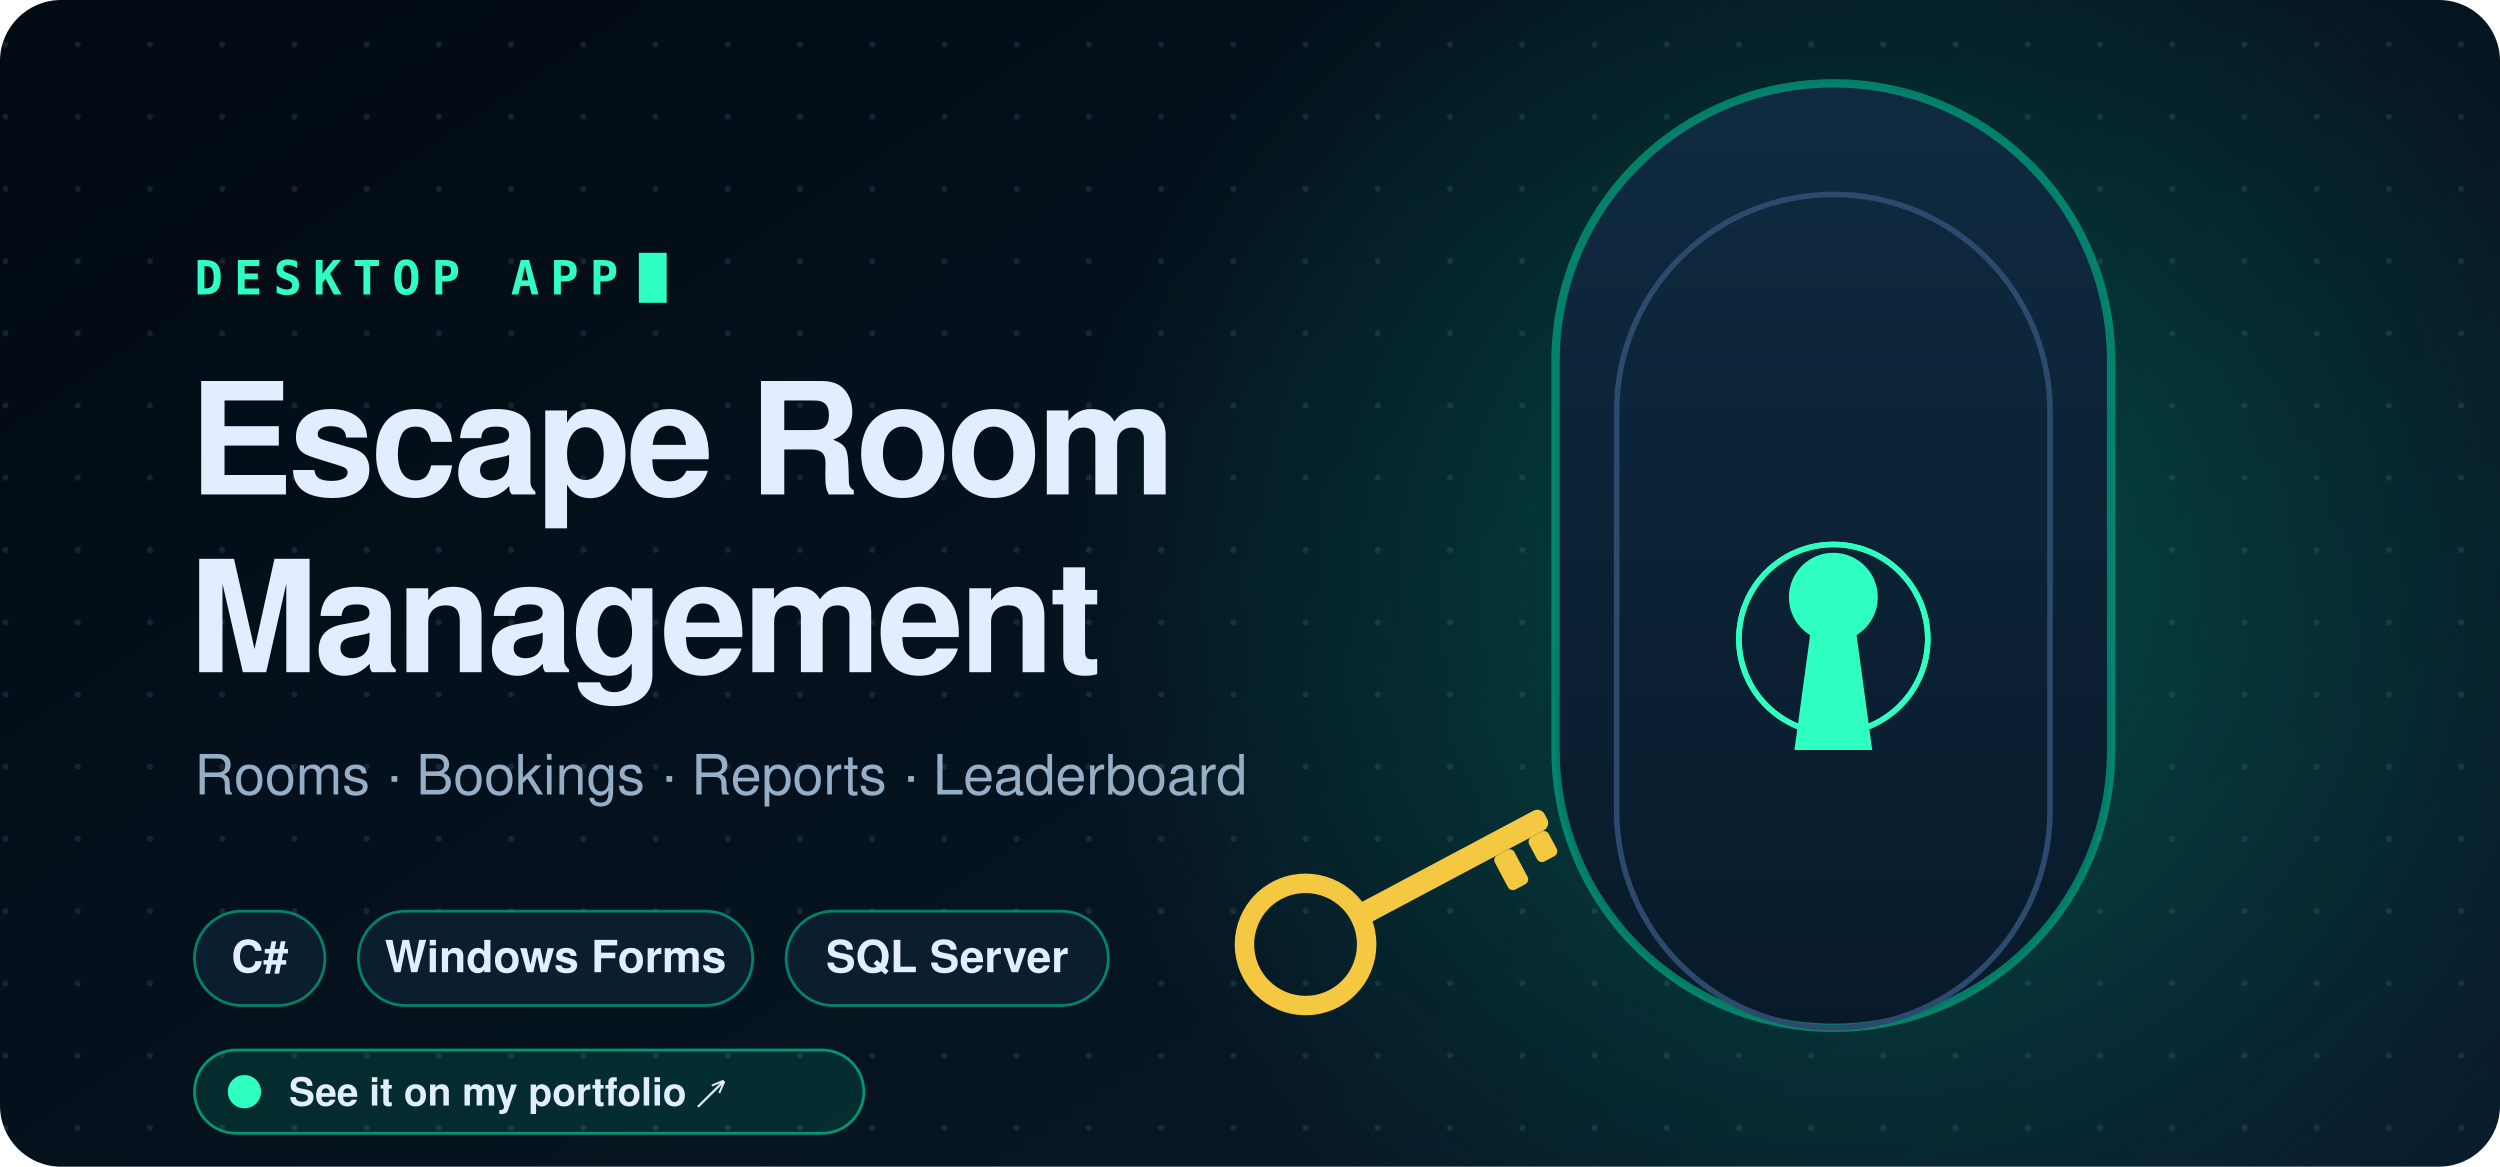
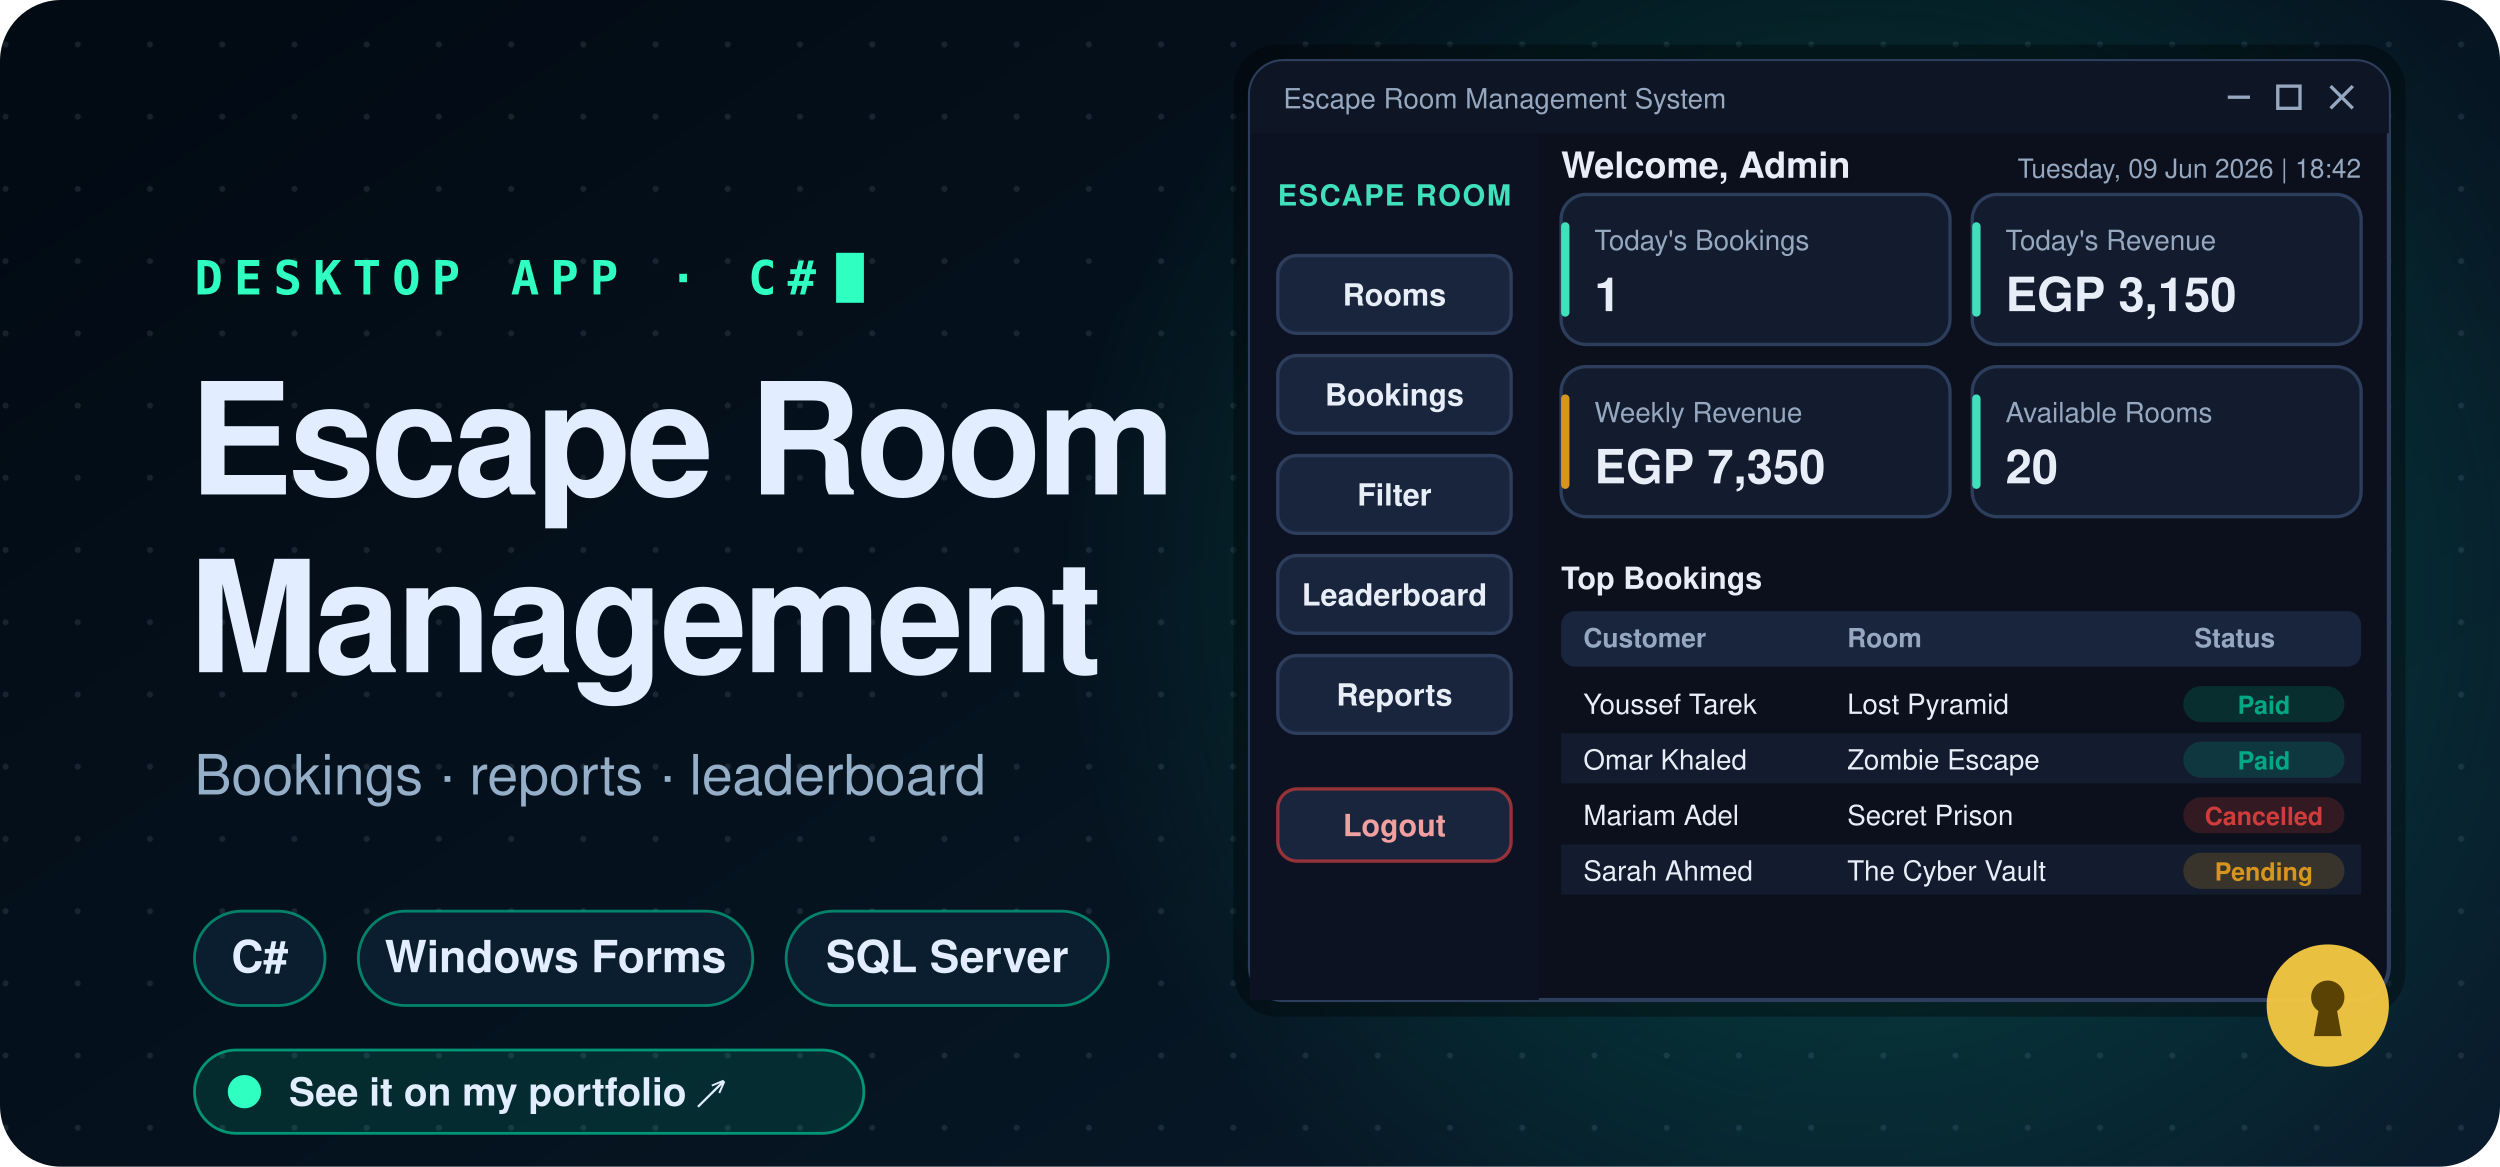
<svg xmlns="http://www.w3.org/2000/svg" viewBox="0 90 900 420" width="900" height="420" role="img" aria-labelledby="t">
  <style>
.up{transform-box:fill-box;transform-origin:50% 100%;animation:up 7s cubic-bezier(.2,.8,.2,1) infinite both}
.grow{transform-box:fill-box;transform-origin:0 50%;animation:grow 7s cubic-bezier(.2,.8,.2,1) infinite both}
.in{animation:in 7s ease infinite both}
.pop{transform-box:fill-box;transform-origin:50% 50%;animation:pop 7s cubic-bezier(.3,1.4,.5,1) infinite both}
.ring{transform-box:fill-box;transform-origin:50% 50%;animation:ring 2.4s ease-out infinite}
.bob{animation:bob 3.2s ease-in-out infinite alternate}
.flow{stroke-dasharray:8 9;animation:flow 1s linear infinite}
.caret{animation:blink 1.1s steps(1) infinite}
.breathe{transform-box:fill-box;transform-origin:50% 50%;animation:breathe 6s ease-in-out infinite alternate}
.sheen{animation:sheen 7s ease-in-out infinite}
@keyframes up{0%{transform:scaleY(0)}20%,90%{transform:scaleY(1)}100%{transform:scaleY(0)}}
@keyframes grow{0%{transform:scaleX(0)}20%,90%{transform:scaleX(1)}100%{transform:scaleX(0)}}
@keyframes in{0%{opacity:0;transform:translateY(10px)}12%,90%{opacity:1;transform:none}100%{opacity:0}}
@keyframes pop{0%{opacity:0;transform:scale(0)}10%,90%{opacity:1;transform:scale(1)}100%{opacity:0;transform:scale(.6)}}
@keyframes ring{0%{opacity:.8;transform:scale(1)}100%{opacity:0;transform:scale(2.6)}}
@keyframes bob{from{transform:translateY(-7px)}to{transform:translateY(7px)}}
@keyframes flow{to{stroke-dashoffset:-34}}
@keyframes blink{0%{opacity:1}50%{opacity:0}}
@keyframes breathe{from{transform:scale(.9);opacity:.75}to{transform:scale(1.08);opacity:1}}
@keyframes sheen{0%{transform:translateX(0)}30%,100%{transform:translateX(1500px)}}
@media (prefers-reduced-motion:reduce){*{animation:none!important}}
- </style>
+ .hov{opacity:0;animation:hov 7s ease-in-out infinite both}@keyframes hov{0%{opacity:0}4%,16%{opacity:1}22%,100%{opacity:0}}.tick{animation:blink 1s steps(1) infinite}</style>
  <defs>
    <linearGradient id="bg" x1="0" y1="0" x2="1" y2="1">
      <stop offset="0" stop-color="#010810" />
      <stop offset=".6" stop-color="#061522" />
      <stop offset="1" stop-color="#0a1e30" />
    </linearGradient>
    <radialGradient id="glow" cx=".5" cy=".5" r=".5">
      <stop offset="0" stop-color="#00c896" stop-opacity=".3" />
      <stop offset="1" stop-color="#00c896" stop-opacity="0" />
    </radialGradient>
    <linearGradient id="sh" x1="0" y1="0" x2="1" y2="0">
      <stop offset="0" stop-color="#fff" stop-opacity="0" />
      <stop offset=".5" stop-color="#fff" stop-opacity=".07" />
      <stop offset="1" stop-color="#fff" stop-opacity="0" />
    </linearGradient>
    <pattern id="dots" width="26" height="26" patternUnits="userSpaceOnUse">
      <circle cx="2" cy="2" r="1.1" fill="#96afc8" opacity=".14" />
    </pattern>
-     <linearGradient id="door" x1="0" y1="0" x2="0" y2="1">
-       <stop offset="0" stop-color="#0f2a40" />
-       <stop offset="1" stop-color="#081a2a" />
-     </linearGradient>
    <clipPath id="round">
      <rect x="0" y="90" width="900" height="420" rx="22" />
    </clipPath>
  </defs>
  <g clip-path="url(#round)">
    <rect width="900" height="600" fill="url(#bg)" />
    <rect width="900" height="600" fill="url(#dots)" />
    <circle class="breathe" cx="670" cy="300" r="290" fill="url(#glow)" />
-     <g transform="translate(560 120)">
-       <rect x="0" y="0" width="200" height="340" rx="100" ry="100" fill="url(#door)" stroke="#00c896" stroke-opacity=".55" stroke-width="3" />
-       <rect x="22" y="40" width="156" height="300" rx="78" ry="78" fill="none" stroke="#2c4a6e" stroke-width="2" />
-       <circle class="ring" cx="100" cy="200" r="34" fill="none" stroke="#2fffc0" stroke-width="2" />
-       <circle class="ring" cx="100" cy="200" r="34" fill="none" stroke="#2fffc0" stroke-width="2" style="animation-delay:1.2s" />
-       <g class="breathe">
-         <circle cx="100" cy="185" r="16" fill="#2fffc0" />
-         <path d="M92 196 h16 l6 44 h-28 z" fill="#2fffc0" />
+     <g transform="translate(450 112)" font-family="'Segoe UI', -apple-system, Helvetica, Arial, sans-serif">
+       <rect x="-6" y="-6" width="422" height="350" rx="16" fill="#000" opacity=".35" />
+       <rect width="410" height="338" rx="12" fill="#0b101c" stroke="#2c3e5c" stroke-width="1.5" />
+       <path d="M0 12 a12 12 0 0 1 12 -12 h386 a12 12 0 0 1 12 12 v14 h-410 z" fill="#0e1524" />
+       <text x="12" y="17" font-size="10" fill="#96a8c0">Escape Room Management System</text>
+       <g stroke="#96a8c0" stroke-width="1.2">
+         <line x1="352" y1="13" x2="360" y2="13" />
+         <rect x="370" y="9" width="8" height="8" fill="none" />
+         <line x1="389" y1="9" x2="397" y2="17" />
+         <line x1="397" y1="9" x2="389" y2="17" />
+       </g>
+       <rect x="0" y="26" width="104" height="312" fill="#0c1222" />
+       <g transform="translate(0 0)">
+         <text x="52" y="52" text-anchor="middle" font-size="10.5" font-weight="800" fill="#40e0ba" letter-spacing=".6">ESCAPE ROOM</text>
+         <rect x="10" y="70" width="84" height="28" rx="7" fill="#19253c" stroke="#2c3e5c" stroke-width="1.2" />
+         <rect class="hov" x="10" y="70" width="84" height="28" rx="7" fill="#00a884" fill-opacity=".18" stroke="#40e0ba" stroke-width="1.6" style="animation-delay:0.0s" />
+         <text x="52" y="88" text-anchor="middle" font-size="11" font-weight="600" fill="#e8eef8">Rooms</text>
+         <rect x="10" y="106" width="84" height="28" rx="7" fill="#19253c" stroke="#2c3e5c" stroke-width="1.2" />
+         <rect class="hov" x="10" y="106" width="84" height="28" rx="7" fill="#00a884" fill-opacity=".18" stroke="#40e0ba" stroke-width="1.6" style="animation-delay:1.4s" />
+         <text x="52" y="124" text-anchor="middle" font-size="11" font-weight="600" fill="#e8eef8">Bookings</text>
+         <rect x="10" y="142" width="84" height="28" rx="7" fill="#19253c" stroke="#2c3e5c" stroke-width="1.2" />
+         <rect class="hov" x="10" y="142" width="84" height="28" rx="7" fill="#00a884" fill-opacity=".18" stroke="#40e0ba" stroke-width="1.6" style="animation-delay:2.8s" />
+         <text x="52" y="160" text-anchor="middle" font-size="11" font-weight="600" fill="#e8eef8">Filter</text>
+         <rect x="10" y="178" width="84" height="28" rx="7" fill="#19253c" stroke="#2c3e5c" stroke-width="1.2" />
+         <rect class="hov" x="10" y="178" width="84" height="28" rx="7" fill="#00a884" fill-opacity=".18" stroke="#40e0ba" stroke-width="1.6" style="animation-delay:4.2s" />
+         <text x="52" y="196" text-anchor="middle" font-size="11" font-weight="600" fill="#e8eef8">Leaderboard</text>
+         <rect x="10" y="214" width="84" height="28" rx="7" fill="#19253c" stroke="#2c3e5c" stroke-width="1.2" />
+         <rect class="hov" x="10" y="214" width="84" height="28" rx="7" fill="#00a884" fill-opacity=".18" stroke="#40e0ba" stroke-width="1.6" style="animation-delay:5.6s" />
+         <text x="52" y="232" text-anchor="middle" font-size="11" font-weight="600" fill="#e8eef8">Reports</text>
+         <rect x="10" y="262" width="84" height="26" rx="7" fill="#19253c" stroke="#ce3c3c" stroke-opacity=".7" stroke-width="1.2" />
+         <text x="52" y="279" text-anchor="middle" font-size="11" font-weight="600" fill="#f0a0a0">Logout</text>
+       </g>
+       <text x="112" y="42" font-size="13" font-weight="700" fill="#e8eef8">Welcome, Admin</text>
+       <text x="400" y="42" text-anchor="end" font-size="9.5" fill="#96a8c0">Tuesday, 09 Jun 2026 <tspan class="tick">|</tspan> 18:42</text>
+       <g class="pop" style="animation-delay:0.20s">
+         <rect x="112" y="48" width="140" height="54" rx="9" fill="#131c2e" stroke="#2c3e5c" stroke-width="1.2" />
+         <rect x="112" y="58" width="3" height="34" rx="1.5" fill="#40e0ba" />
+         <text x="124" y="68" font-size="10" fill="#96a8c0">Today's Bookings</text>
+         <text x="124" y="90" font-size="17" font-weight="800" fill="#e8eef8">1</text>
+       </g>
+       <g class="pop" style="animation-delay:0.35s">
+         <rect x="260" y="48" width="140" height="54" rx="9" fill="#131c2e" stroke="#2c3e5c" stroke-width="1.2" />
+         <rect x="260" y="58" width="3" height="34" rx="1.5" fill="#40e0ba" />
+         <text x="272" y="68" font-size="10" fill="#96a8c0">Today's Revenue</text>
+         <text x="272" y="90" font-size="17" font-weight="800" fill="#e8eef8">EGP 3,150</text>
+       </g>
+       <g class="pop" style="animation-delay:0.50s">
+         <rect x="112" y="110" width="140" height="54" rx="9" fill="#131c2e" stroke="#2c3e5c" stroke-width="1.2" />
+         <rect x="112" y="120" width="3" height="34" rx="1.5" fill="#d6961e" />
+         <text x="124" y="130" font-size="10" fill="#96a8c0">Weekly Revenue</text>
+         <text x="124" y="152" font-size="17" font-weight="800" fill="#e8eef8">EGP 7,350</text>
+       </g>
+       <g class="pop" style="animation-delay:0.65s">
+         <rect x="260" y="110" width="140" height="54" rx="9" fill="#131c2e" stroke="#2c3e5c" stroke-width="1.2" />
+         <rect x="260" y="120" width="3" height="34" rx="1.5" fill="#40e0ba" />
+         <text x="272" y="130" font-size="10" fill="#96a8c0">Available Rooms</text>
+         <text x="272" y="152" font-size="17" font-weight="800" fill="#e8eef8">20</text>
+       </g>
+       <text x="112" y="190" font-size="11" font-weight="700" fill="#e8eef8">Top Bookings</text>
+       <rect x="112" y="198" width="288" height="20" rx="5" fill="#19253c" />
+       <g font-size="9.5" font-weight="700" fill="#96a8c0">
+         <text x="120" y="211">Customer</text>
+         <text x="215" y="211">Room</text>
+         <text x="340" y="211">Status</text>
+       </g>
+       <g class="in" style="animation-delay:1.00s">
+         <rect x="112" y="222" width="288" height="18" fill="#0b101c" />
+         <text x="120" y="235" font-size="10" fill="#e8eef8">Youssef Tarek</text>
+         <text x="215" y="235" font-size="10" fill="#e8eef8">Lost Pyramid</text>
+         <rect x="336" y="225" width="58" height="13" rx="6.5" fill="#00a884" fill-opacity=".2" />
+         <text x="365" y="235" text-anchor="middle" font-size="9" font-weight="700" fill="#00a884">Paid</text>
+       </g>
+       <g class="in" style="animation-delay:1.15s">
+         <rect x="112" y="242" width="288" height="18" fill="#131c2e" />
+         <text x="120" y="255" font-size="10" fill="#e8eef8">Omar Khaled</text>
+         <text x="215" y="255" font-size="10" fill="#e8eef8">Zombie Escape</text>
+         <rect x="336" y="245" width="58" height="13" rx="6.5" fill="#00a884" fill-opacity=".2" />
+         <text x="365" y="255" text-anchor="middle" font-size="9" font-weight="700" fill="#00a884">Paid</text>
+       </g>
+       <g class="in" style="animation-delay:1.30s">
+         <rect x="112" y="262" width="288" height="18" fill="#0b101c" />
+         <text x="120" y="275" font-size="10" fill="#e8eef8">Mariam Adel</text>
+         <text x="215" y="275" font-size="10" fill="#e8eef8">Secret Prison</text>
+         <rect x="336" y="265" width="58" height="13" rx="6.5" fill="#ce3c3c" fill-opacity=".2" />
+         <text x="365" y="275" text-anchor="middle" font-size="9" font-weight="700" fill="#ce3c3c">Cancelled</text>
+       </g>
+       <g class="in" style="animation-delay:1.45s">
+         <rect x="112" y="282" width="288" height="18" fill="#131c2e" />
+         <text x="120" y="295" font-size="10" fill="#e8eef8">Sarah Ahmed</text>
+         <text x="215" y="295" font-size="10" fill="#e8eef8">The Cyber Vault</text>
+         <rect x="336" y="285" width="58" height="13" rx="6.5" fill="#d6961e" fill-opacity=".2" />
+         <text x="365" y="295" text-anchor="middle" font-size="9" font-weight="700" fill="#d6961e">Pending</text>
      </g>
    </g>
-     <g transform="translate(470 430) rotate(-28)">
+     <g transform="translate(838 452)">
      <g class="bob">
-         <circle cx="0" cy="0" r="22" fill="none" stroke="#f5c842" stroke-width="7" />
-         <rect x="20" y="-4" width="78" height="8" rx="3" fill="#f5c842" />
-         <rect x="74" y="4" width="8" height="14" rx="2" fill="#f5c842" />
-         <rect x="88" y="4" width="8" height="10" rx="2" fill="#f5c842" />
+         <circle r="22" fill="#f5c842" opacity=".95" />
+         <circle cy="-3" r="6" fill="#5a4205" />
+         <path d="M-3 0 h6 l2 11 h-10 z" fill="#5a4205" />
      </g>
    </g>
    <g transform="translate(0 46)">
-       <text x="70" y="150" font-family="ui-monospace, Menlo, Consolas, monospace" font-size="17" font-weight="700" fill="#2fffc0" letter-spacing="4">DESKTOP APP</text>
-       <rect class="caret" x="230" y="135" width="10" height="18" fill="#2fffc0" />
+       <text x="70" y="150" font-family="ui-monospace, Menlo, Consolas, monospace" font-size="17" font-weight="700" fill="#2fffc0" letter-spacing="4">DESKTOP APP · C#</text>
+       <rect class="caret" x="301" y="135" width="10" height="18" fill="#2fffc0" />
      <text x="68" y="222" font-family="-apple-system, 'Segoe UI', Helvetica, Arial, sans-serif" font-size="56" font-weight="800" fill="#e2eeff" letter-spacing="-1.5">Escape Room</text>
      <text x="68" y="286" font-family="-apple-system, 'Segoe UI', Helvetica, Arial, sans-serif" font-size="56" font-weight="800" fill="#e2eeff" letter-spacing="-1.5">Management</text>
-       <text x="70" y="330" font-family="-apple-system, 'Segoe UI', Helvetica, Arial, sans-serif" font-size="20" fill="#96afc8">Rooms · Bookings · Reports · Leaderboard</text>
+       <text x="70" y="330" font-family="-apple-system, 'Segoe UI', Helvetica, Arial, sans-serif" font-size="20" fill="#96afc8">Bookings · reports · leaderboard</text>
      <g font-family="-apple-system, 'Segoe UI', Helvetica, Arial, sans-serif" font-size="16" font-weight="700">
        <rect x="70" y="372" width="47" height="34" rx="17" fill="#0a1e30" stroke="#00c896" stroke-opacity=".6" />
        <text x="93.5" y="394" text-anchor="middle" fill="#e2eeff">C#</text>
        <rect x="129" y="372" width="142" height="34" rx="17" fill="#0a1e30" stroke="#00c896" stroke-opacity=".6" />
        <text x="200" y="394" text-anchor="middle" fill="#e2eeff">Windows Forms</text>
        <rect x="283" y="372" width="116" height="34" rx="17" fill="#0a1e30" stroke="#00c896" stroke-opacity=".6" />
        <text x="341" y="394" text-anchor="middle" fill="#e2eeff">SQL Server</text>
      </g>
    </g>
    <g transform="skewX(-18)">
      <rect class="sheen" x="-420" y="0" width="220" height="600" fill="url(#sh)" />
    </g>
    <g transform="translate(70 468)">
      <rect width="241" height="30" rx="15" fill="#00c896" fill-opacity=".14" stroke="#00c896" stroke-opacity=".7" />
      <circle class="ring" cx="18" cy="15" r="5" fill="none" stroke="#2fffc0" stroke-width="2" />
      <circle cx="18" cy="15" r="4.5" fill="#2fffc0" />
      <text x="34" y="20" font-family="-apple-system, 'Segoe UI', Helvetica, Arial, sans-serif" font-size="14" font-weight="700" fill="#e2eeff">See it on my portfolio ↗</text>
    </g>
  </g>
</svg>
